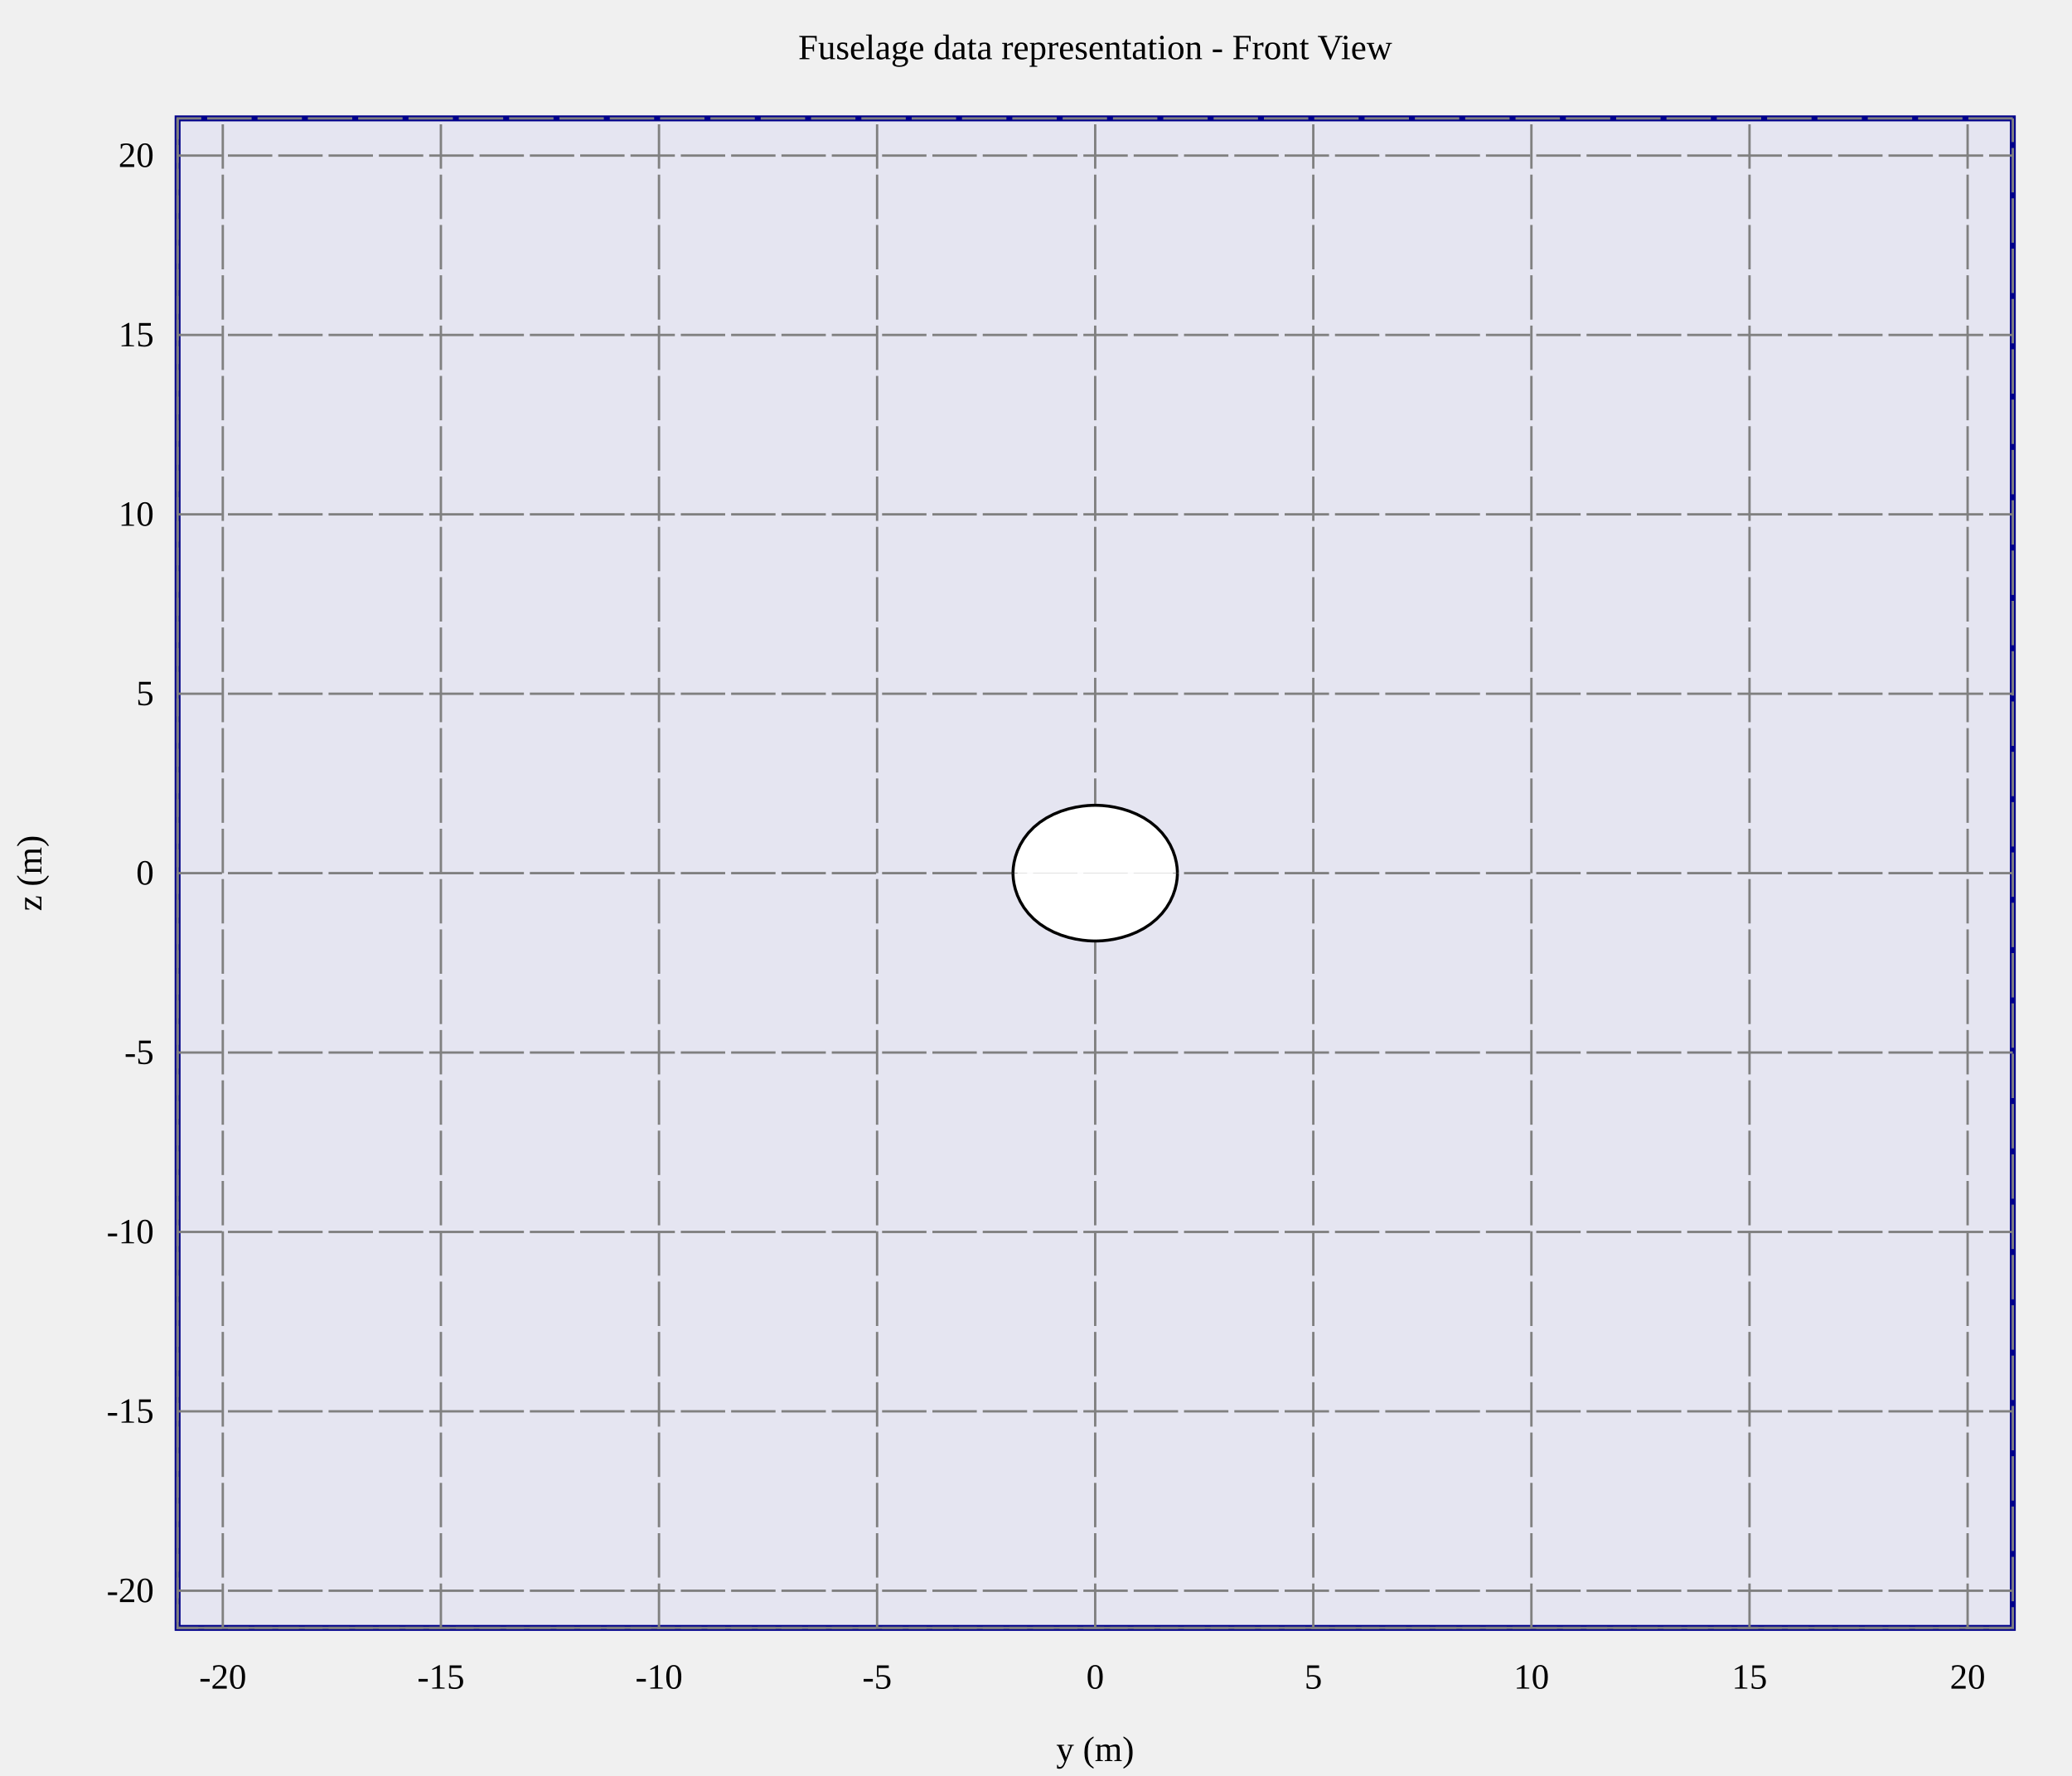
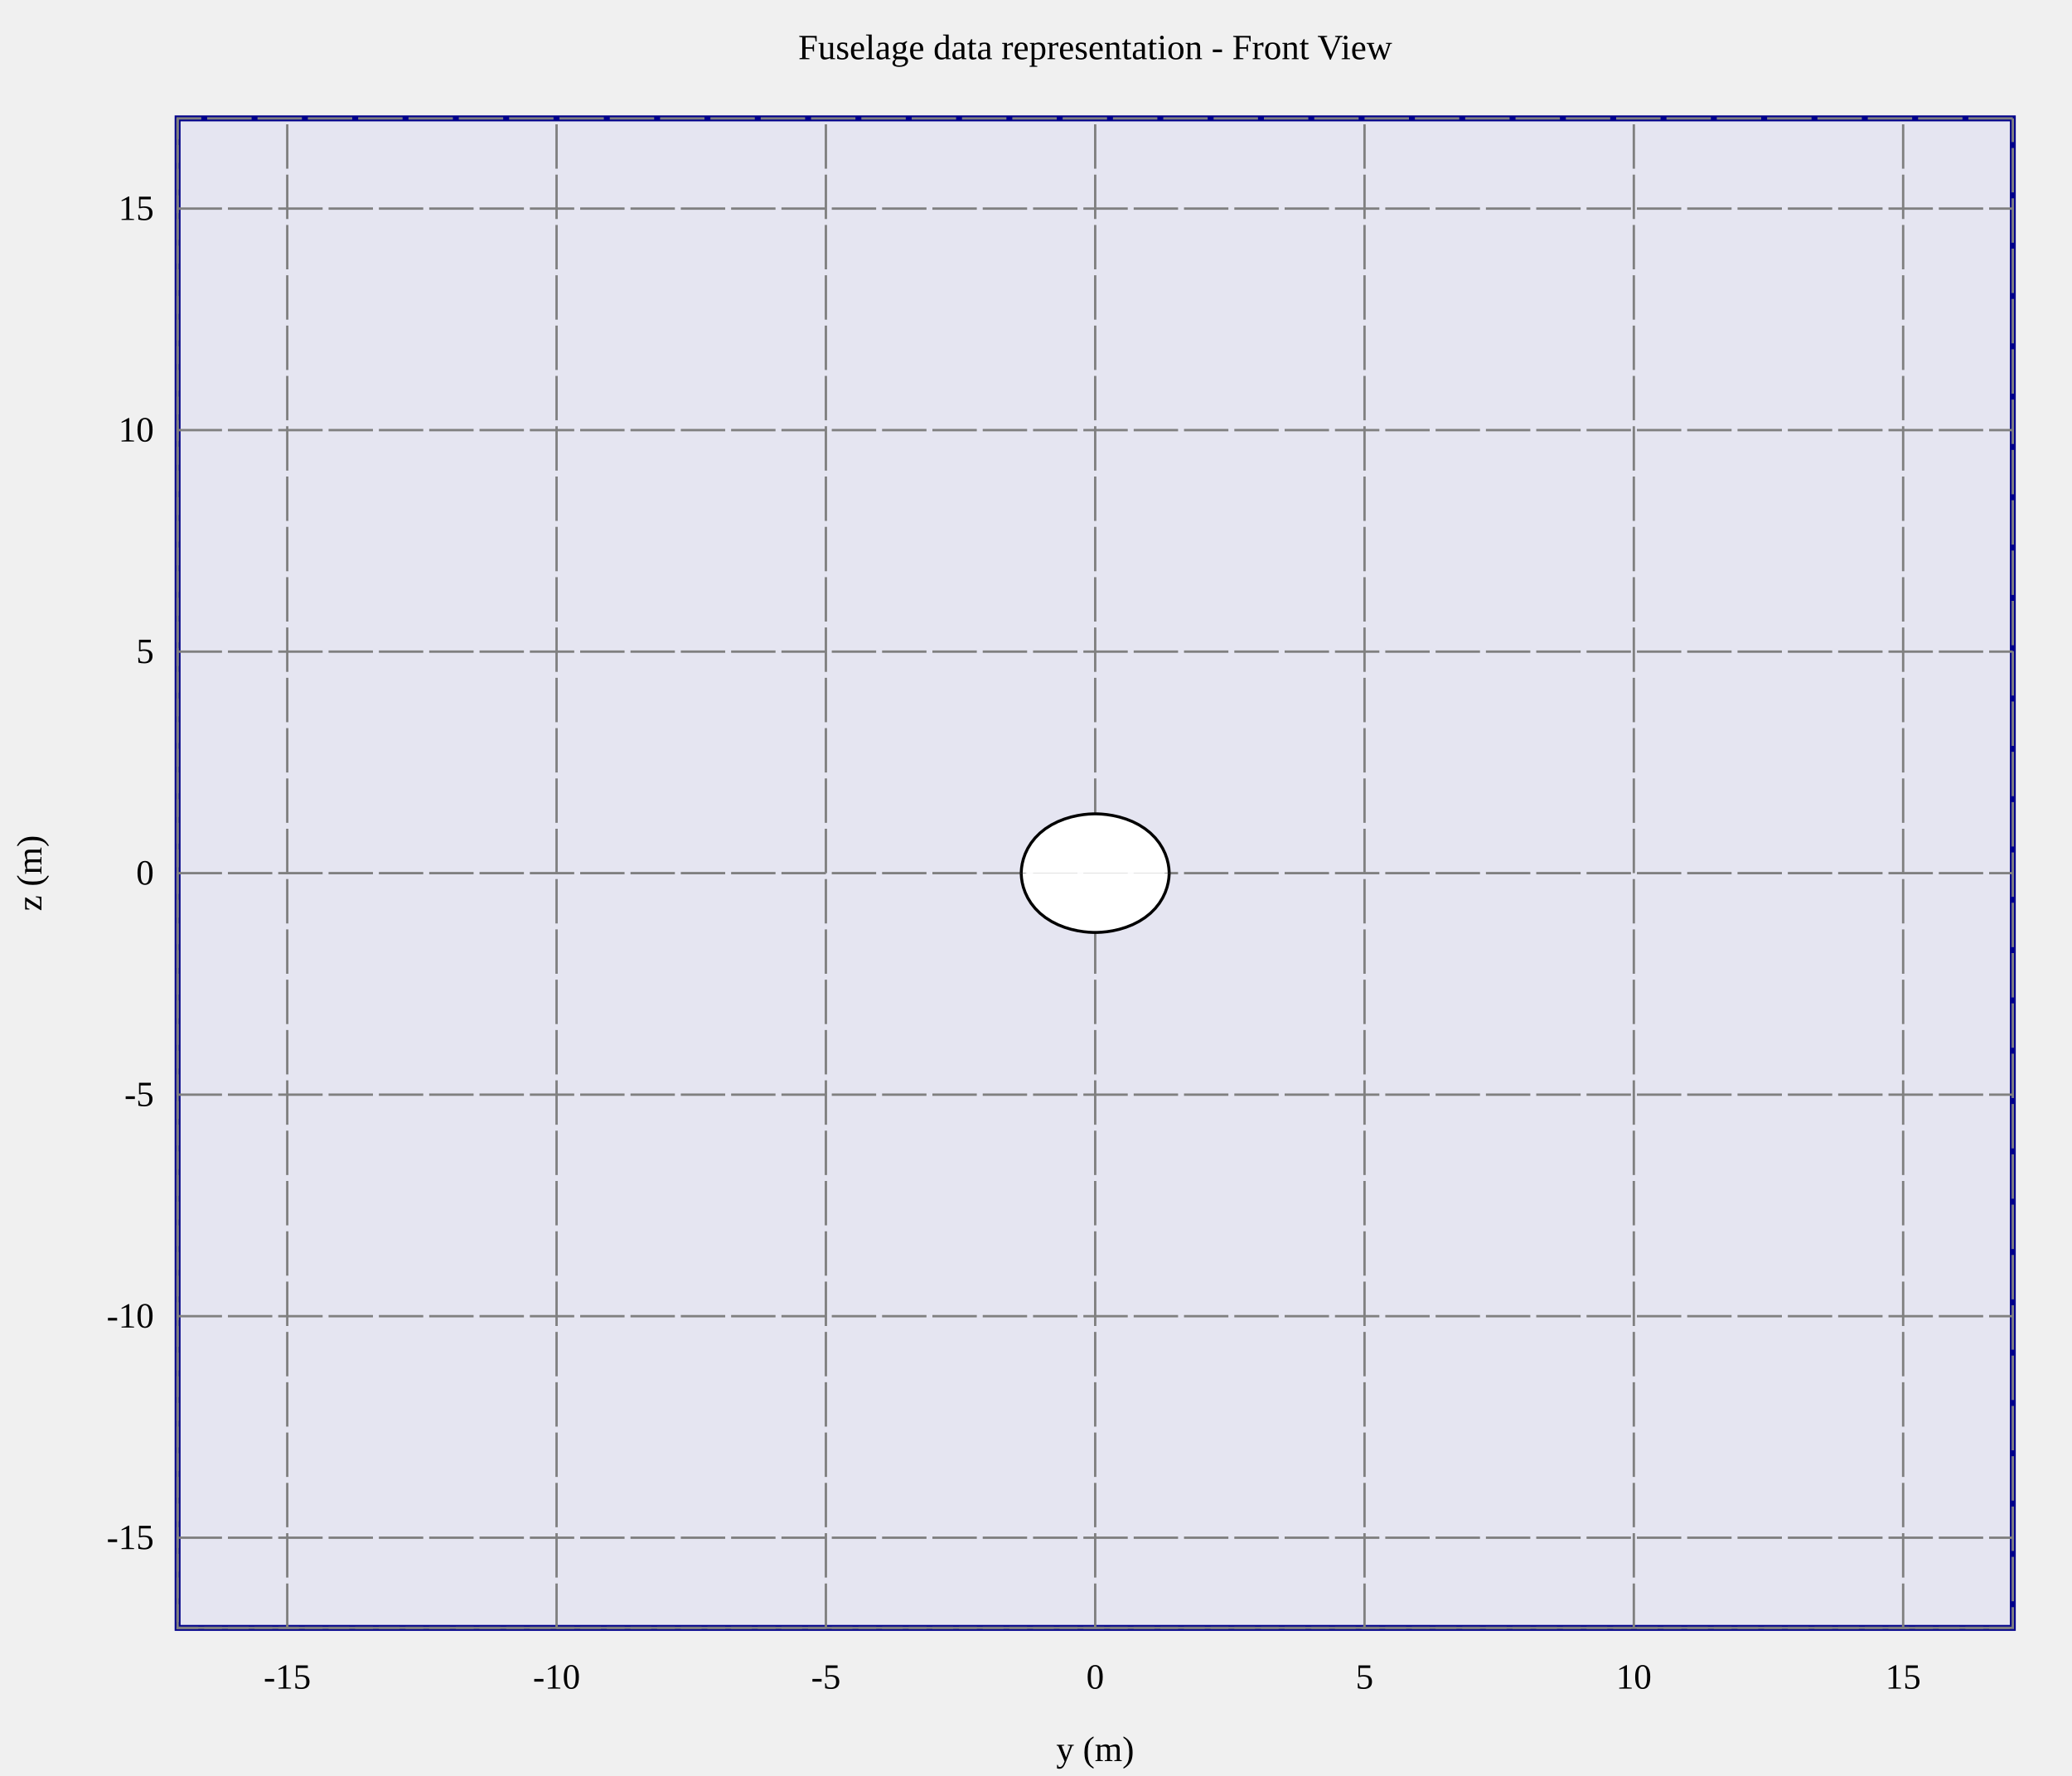
<svg xmlns="http://www.w3.org/2000/svg" id="svg" class="svg" width="700" height="600">
  <g id="page" width="700" height="600">
    <g id="graph" transform="translate(60,40)">
      <rect width="620" height="510" fill="blue" opacity="0.05" />
      <rect width="620" height="510" fill="none" opacity="1.0" style="stroke: darkblue; stroke-width: 2px;" />
      <g id="xAxis" class="axis" transform="translate(0,510)">
-         <g class="tick" transform="translate(15.26586,0)" style="opacity: 1;">
-           <line y2="-510" x2="0" style="fill: none; stroke: rgb(128, 128, 128); stroke-width: 0.8px; stroke-dasharray: 15px, 2px; font-style: normal; font-variant-caps: normal; font-weight: normal; font-size: 10px; line-height: normal; font-family: sans-serif; shape-rendering: geometricprecision;" />
-           <text dy=".71em" y="12" x="0" style="text-anchor: middle;">-20</text>
-         </g>
-         <g class="tick" transform="translate(88.94939,0)" style="opacity: 1;">
+         <g class="tick" transform="translate(37.04492,0)" style="opacity: 1;">
          <line y2="-510" x2="0" style="fill: none; stroke: rgb(128, 128, 128); stroke-width: 0.8px; stroke-dasharray: 15px, 2px; font-style: normal; font-variant-caps: normal; font-weight: normal; font-size: 10px; line-height: normal; font-family: sans-serif; shape-rendering: geometricprecision;" />
          <text dy=".71em" y="12" x="0" style="text-anchor: middle;">-15</text>
        </g>
-         <g class="tick" transform="translate(162.6329,0)" style="opacity: 1;">
+         <g class="tick" transform="translate(128.0299,0)" style="opacity: 1;">
          <line y2="-510" x2="0" style="fill: none; stroke: rgb(128, 128, 128); stroke-width: 0.8px; stroke-dasharray: 15px, 2px; font-style: normal; font-variant-caps: normal; font-weight: normal; font-size: 10px; line-height: normal; font-family: sans-serif; shape-rendering: geometricprecision;" />
          <text dy=".71em" y="12" x="0" style="text-anchor: middle;">-10</text>
        </g>
-         <g class="tick" transform="translate(236.3165,0)" style="opacity: 1;">
+         <g class="tick" transform="translate(219.015,0)" style="opacity: 1;">
          <line y2="-510" x2="0" style="fill: none; stroke: rgb(128, 128, 128); stroke-width: 0.8px; stroke-dasharray: 15px, 2px; font-style: normal; font-variant-caps: normal; font-weight: normal; font-size: 10px; line-height: normal; font-family: sans-serif; shape-rendering: geometricprecision;" />
          <text dy=".71em" y="12" x="0" style="text-anchor: middle;">-5</text>
        </g>
        <g class="tick" transform="translate(310,0)" style="opacity: 1;">
          <line y2="-510" x2="0" style="fill: none; stroke: rgb(128, 128, 128); stroke-width: 0.8px; stroke-dasharray: 15px, 2px; font-style: normal; font-variant-caps: normal; font-weight: normal; font-size: 10px; line-height: normal; font-family: sans-serif; shape-rendering: geometricprecision;" />
          <text dy=".71em" y="12" x="0" style="text-anchor: middle;">0</text>
        </g>
-         <g class="tick" transform="translate(383.6835,0)" style="opacity: 1;">
+         <g class="tick" transform="translate(400.985,0)" style="opacity: 1;">
          <line y2="-510" x2="0" style="fill: none; stroke: rgb(128, 128, 128); stroke-width: 0.8px; stroke-dasharray: 15px, 2px; font-style: normal; font-variant-caps: normal; font-weight: normal; font-size: 10px; line-height: normal; font-family: sans-serif; shape-rendering: geometricprecision;" />
          <text dy=".71em" y="12" x="0" style="text-anchor: middle;">5</text>
        </g>
-         <g class="tick" transform="translate(457.3671,0)" style="opacity: 1;">
+         <g class="tick" transform="translate(491.9701,0)" style="opacity: 1;">
          <line y2="-510" x2="0" style="fill: none; stroke: rgb(128, 128, 128); stroke-width: 0.8px; stroke-dasharray: 15px, 2px; font-style: normal; font-variant-caps: normal; font-weight: normal; font-size: 10px; line-height: normal; font-family: sans-serif; shape-rendering: geometricprecision;" />
          <text dy=".71em" y="12" x="0" style="text-anchor: middle;">10</text>
        </g>
-         <g class="tick" transform="translate(531.0506,0)" style="opacity: 1;">
+         <g class="tick" transform="translate(582.9551,0)" style="opacity: 1;">
          <line y2="-510" x2="0" style="fill: none; stroke: rgb(128, 128, 128); stroke-width: 0.8px; stroke-dasharray: 15px, 2px; font-style: normal; font-variant-caps: normal; font-weight: normal; font-size: 10px; line-height: normal; font-family: sans-serif; shape-rendering: geometricprecision;" />
          <text dy=".71em" y="12" x="0" style="text-anchor: middle;">15</text>
-         </g>
-         <g class="tick" transform="translate(604.7341,0)" style="opacity: 1;">
-           <line y2="-510" x2="0" style="fill: none; stroke: rgb(128, 128, 128); stroke-width: 0.8px; stroke-dasharray: 15px, 2px; font-style: normal; font-variant-caps: normal; font-weight: normal; font-size: 10px; line-height: normal; font-family: sans-serif; shape-rendering: geometricprecision;" />
-           <text dy=".71em" y="12" x="0" style="text-anchor: middle;">20</text>
        </g>
        <path class="domain" d="M0,-510V0H620V-510" style="fill: none; stroke: rgb(128, 128, 128); stroke-width: 0.8px; stroke-dasharray: 15px, 2px; font-style: normal; font-variant-caps: normal; font-weight: normal; font-size: 10px; line-height: normal; font-family: sans-serif; shape-rendering: geometricprecision;" />
      </g>
      <g id="yAxis" class="axis">
-         <g class="tick" transform="translate(0,497.4426)" style="opacity: 1;">
-           <line x2="620" y2="0" style="fill: none; stroke: rgb(128, 128, 128); stroke-dasharray: 15px, 2px; stroke-width: 0.8px; shape-rendering: geometricprecision;" />
-           <text dy=".32em" x="-8" y="0" style="text-anchor: end;">-20</text>
-         </g>
-         <g class="tick" transform="translate(0,436.832)" style="opacity: 1;">
+         <g class="tick" transform="translate(0,479.5276)" style="opacity: 1;">
          <line x2="620" y2="0" style="fill: none; stroke: rgb(128, 128, 128); stroke-dasharray: 15px, 2px; stroke-width: 0.8px; shape-rendering: geometricprecision;" />
          <text dy=".32em" x="-8" y="0" style="text-anchor: end;">-15</text>
        </g>
-         <g class="tick" transform="translate(0,376.2213)" style="opacity: 1;">
+         <g class="tick" transform="translate(0,404.685)" style="opacity: 1;">
          <line x2="620" y2="0" style="fill: none; stroke: rgb(128, 128, 128); stroke-dasharray: 15px, 2px; stroke-width: 0.8px; shape-rendering: geometricprecision;" />
          <text dy=".32em" x="-8" y="0" style="text-anchor: end;">-10</text>
        </g>
-         <g class="tick" transform="translate(0,315.6107)" style="opacity: 1;">
+         <g class="tick" transform="translate(0,329.8425)" style="opacity: 1;">
          <line x2="620" y2="0" style="fill: none; stroke: rgb(128, 128, 128); stroke-dasharray: 15px, 2px; stroke-width: 0.8px; shape-rendering: geometricprecision;" />
          <text dy=".32em" x="-8" y="0" style="text-anchor: end;">-5</text>
        </g>
        <g class="tick" transform="translate(0,255)" style="opacity: 1;">
          <line x2="620" y2="0" style="fill: none; stroke: rgb(128, 128, 128); stroke-dasharray: 15px, 2px; stroke-width: 0.8px; shape-rendering: geometricprecision;" />
          <text dy=".32em" x="-8" y="0" style="text-anchor: end;">0</text>
        </g>
-         <g class="tick" transform="translate(0,194.3893)" style="opacity: 1;">
+         <g class="tick" transform="translate(0,180.1575)" style="opacity: 1;">
          <line x2="620" y2="0" style="fill: none; stroke: rgb(128, 128, 128); stroke-dasharray: 15px, 2px; stroke-width: 0.8px; shape-rendering: geometricprecision;" />
          <text dy=".32em" x="-8" y="0" style="text-anchor: end;">5</text>
        </g>
-         <g class="tick" transform="translate(0,133.7787)" style="opacity: 1;">
+         <g class="tick" transform="translate(0,105.315)" style="opacity: 1;">
          <line x2="620" y2="0" style="fill: none; stroke: rgb(128, 128, 128); stroke-dasharray: 15px, 2px; stroke-width: 0.8px; shape-rendering: geometricprecision;" />
          <text dy=".32em" x="-8" y="0" style="text-anchor: end;">10</text>
        </g>
-         <g class="tick" transform="translate(0,73.16805)" style="opacity: 1;">
+         <g class="tick" transform="translate(0,30.47244)" style="opacity: 1;">
          <line x2="620" y2="0" style="fill: none; stroke: rgb(128, 128, 128); stroke-dasharray: 15px, 2px; stroke-width: 0.8px; shape-rendering: geometricprecision;" />
          <text dy=".32em" x="-8" y="0" style="text-anchor: end;">15</text>
-         </g>
-         <g class="tick" transform="translate(0,12.5574)" style="opacity: 1;">
-           <line x2="620" y2="0" style="fill: none; stroke: rgb(128, 128, 128); stroke-dasharray: 15px, 2px; stroke-width: 0.8px; shape-rendering: geometricprecision;" />
-           <text dy=".32em" x="-8" y="0" style="text-anchor: end;">20</text>
        </g>
        <path class="domain" d="M620,0H0V510H620" style="fill: none; stroke: rgb(128, 128, 128); stroke-dasharray: 15px, 2px; stroke-width: 0.8px; shape-rendering: geometricprecision;" />
      </g>
      <g id="xy" class="xy">
-         <path id="line" d="M282.737,255L282.751,254.251L282.843,253.034L283.079,251.464L283.514,249.649L284.186,247.684L285.123,245.655L286.339,243.636L287.836,241.69L289.6,239.87L291.607,238.219L293.819,236.768L296.185,235.537L298.64,234.537L301.106,233.766L303.495,233.213L305.701,232.856L307.61,232.661L309.09,232.585L310,232.574L310,232.574L310.91,232.585L312.39,232.661L314.299,232.856L316.505,233.213L318.894,233.766L321.36,234.537L323.815,235.537L326.181,236.768L328.393,238.219L330.4,239.87L332.164,241.69L333.661,243.636L334.877,245.655L335.814,247.684L336.486,249.649L336.921,251.464L337.157,253.034L337.249,254.251L337.263,255" class="line" style="fill:none; stroke:black; stroke-width:2" />
-         <path id="area" d="M282.737,255L282.751,254.251L282.843,253.034L283.079,251.464L283.514,249.649L284.186,247.684L285.123,245.655L286.339,243.636L287.836,241.69L289.6,239.87L291.607,238.219L293.819,236.768L296.185,235.537L298.64,234.537L301.106,233.766L303.495,233.213L305.701,232.856L307.61,232.661L309.09,232.585L310,232.574L310,232.574L310.91,232.585L312.39,232.661L314.299,232.856L316.505,233.213L318.894,233.766L321.36,234.537L323.815,235.537L326.181,236.768L328.393,238.219L330.4,239.87L332.164,241.69L333.661,243.636L334.877,245.655L335.814,247.684L336.486,249.649L336.921,251.464L337.157,253.034L337.249,254.251L337.263,255L337.263,255L337.249,255L337.157,255L336.921,255L336.486,255L335.814,255L334.877,255L333.661,255L332.164,255L330.4,255L328.393,255L326.181,255L323.815,255L321.36,255L318.894,255L316.505,255L314.299,255L312.39,255L310.91,255L310,255L310,255L309.09,255L307.61,255L305.701,255L303.495,255L301.106,255L298.64,255L296.185,255L293.819,255L291.607,255L289.6,255L287.836,255L286.339,255L285.123,255L284.186,255L283.514,255L283.079,255L282.843,255L282.751,255L282.737,255Z" class="area" style="fill:white;" opacity="1" />
+         <path id="line" d="M285.525,255L285.537,254.348L285.62,253.287L285.832,251.92L286.222,250.339L286.826,248.628L287.667,246.86L288.759,245.101L290.102,243.406L291.686,241.821L293.488,240.383L295.474,239.119L297.597,238.047L299.801,237.176L302.016,236.504L304.16,236.022L306.141,235.711L307.854,235.542L309.183,235.476L310,235.466L310,235.466L310.817,235.476L312.146,235.542L313.859,235.711L315.84,236.023L317.984,236.504L320.199,237.176L322.403,238.047L324.526,239.119L326.512,240.383L328.314,241.821L329.898,243.406L331.241,245.101L332.333,246.86L333.174,248.628L333.778,250.339L334.168,251.92L334.38,253.287L334.463,254.348L334.475,255" class="line" style="fill:none; stroke:black; stroke-width:2" />
+         <path id="area" d="M285.525,255L285.537,254.348L285.62,253.287L285.832,251.92L286.222,250.339L286.826,248.628L287.667,246.86L288.759,245.101L290.102,243.406L291.686,241.821L293.488,240.383L295.474,239.119L297.597,238.047L299.801,237.176L302.016,236.504L304.16,236.022L306.141,235.711L307.854,235.542L309.183,235.476L310,235.466L310,235.466L310.817,235.476L312.146,235.542L313.859,235.711L315.84,236.023L317.984,236.504L320.199,237.176L322.403,238.047L324.526,239.119L326.512,240.383L328.314,241.821L329.898,243.406L331.241,245.101L332.333,246.86L333.174,248.628L333.778,250.339L334.168,251.92L334.38,253.287L334.463,254.348L334.475,255L334.475,255L334.463,255L334.38,255L334.168,255L333.778,255L333.174,255L332.333,255L331.241,255L329.898,255L328.314,255L326.512,255L324.526,255L322.403,255L320.199,255L317.984,255L315.84,255L313.859,255L312.146,255L310.817,255L310,255L310,255L309.183,255L307.854,255L306.141,255L304.16,255L302.016,255L299.801,255L297.597,255L295.474,255L293.488,255L291.686,255L290.102,255L288.759,255L287.667,255L286.826,255L286.222,255L285.832,255L285.62,255L285.537,255L285.525,255Z" class="area" style="fill:white;" opacity="1" />
      </g>
      <g id="xy" class="xy">
-         <path id="line" d="M337.263,255L337.249,255.749L337.157,256.966L336.921,258.536L336.486,260.351L335.814,262.316L334.877,264.345L333.661,266.364L332.164,268.31L330.4,270.13L328.393,271.781L326.181,273.232L323.815,274.463L321.36,275.463L318.894,276.234L316.505,276.787L314.299,277.144L312.39,277.339L310.91,277.415L310,277.426L310,277.426L309.09,277.415L307.61,277.339L305.701,277.144L303.495,276.787L301.106,276.234L298.64,275.463L296.185,274.463L293.819,273.232L291.607,271.781L289.6,270.13L287.836,268.31L286.339,266.364L285.123,264.345L284.186,262.316L283.514,260.351L283.079,258.536L282.843,256.966L282.751,255.749L282.737,255" class="line" style="fill:none; stroke:black; stroke-width:2" />
-         <path id="area" d="M337.263,255L337.249,255.749L337.157,256.966L336.921,258.536L336.486,260.351L335.814,262.316L334.877,264.345L333.661,266.364L332.164,268.31L330.4,270.13L328.393,271.781L326.181,273.232L323.815,274.463L321.36,275.463L318.894,276.234L316.505,276.787L314.299,277.144L312.39,277.339L310.91,277.415L310,277.426L310,277.426L309.09,277.415L307.61,277.339L305.701,277.144L303.495,276.787L301.106,276.234L298.64,275.463L296.185,274.463L293.819,273.232L291.607,271.781L289.6,270.13L287.836,268.31L286.339,266.364L285.123,264.345L284.186,262.316L283.514,260.351L283.079,258.536L282.843,256.966L282.751,255.749L282.737,255L282.737,255L282.751,255L282.843,255L283.079,255L283.514,255L284.186,255L285.123,255L286.339,255L287.836,255L289.6,255L291.607,255L293.819,255L296.185,255L298.64,255L301.106,255L303.495,255L305.701,255L307.61,255L309.09,255L310,255L310,255L310.91,255L312.39,255L314.299,255L316.505,255L318.894,255L321.36,255L323.815,255L326.181,255L328.393,255L330.4,255L332.164,255L333.661,255L334.877,255L335.814,255L336.486,255L336.921,255L337.157,255L337.249,255L337.263,255Z" class="area" style="fill:white;" opacity="1" />
+         <path id="line" d="M334.475,255L334.463,255.652L334.38,256.713L334.168,258.08L333.778,259.661L333.174,261.372L332.333,263.14L331.241,264.899L329.898,266.594L328.314,268.179L326.512,269.617L324.526,270.881L322.403,271.953L320.199,272.824L317.984,273.496L315.84,273.978L313.859,274.289L312.146,274.458L310.817,274.524L310,274.534L310,274.534L309.183,274.524L307.854,274.458L306.141,274.289L304.16,273.977L302.016,273.496L299.801,272.824L297.597,271.953L295.474,270.881L293.488,269.617L291.686,268.179L290.102,266.594L288.759,264.899L287.667,263.14L286.826,261.372L286.222,259.661L285.832,258.08L285.62,256.713L285.537,255.652L285.525,255" class="line" style="fill:none; stroke:black; stroke-width:2" />
+         <path id="area" d="M334.475,255L334.463,255.652L334.38,256.713L334.168,258.08L333.778,259.661L333.174,261.372L332.333,263.14L331.241,264.899L329.898,266.594L328.314,268.179L326.512,269.617L324.526,270.881L322.403,271.953L320.199,272.824L317.984,273.496L315.84,273.978L313.859,274.289L312.146,274.458L310.817,274.524L310,274.534L310,274.534L309.183,274.524L307.854,274.458L306.141,274.289L304.16,273.977L302.016,273.496L299.801,272.824L297.597,271.953L295.474,270.881L293.488,269.617L291.686,268.179L290.102,266.594L288.759,264.899L287.667,263.14L286.826,261.372L286.222,259.661L285.832,258.08L285.62,256.713L285.537,255.652L285.525,255L285.525,255L285.537,255L285.62,255L285.832,255L286.222,255L286.826,255L287.667,255L288.759,255L290.102,255L291.686,255L293.488,255L295.474,255L297.597,255L299.801,255L302.016,255L304.16,255L306.141,255L307.854,255L309.183,255L310,255L310,255L310.817,255L312.146,255L313.859,255L315.84,255L317.984,255L320.199,255L322.403,255L324.526,255L326.512,255L328.314,255L329.898,255L331.241,255L332.333,255L333.174,255L333.778,255L334.168,255L334.38,255L334.463,255L334.475,255Z" class="area" style="fill:white;" opacity="1" />
      </g>
    </g>
  </g>
  <text class="x label" text-anchor="middle" x="370" y="595">y (m)</text>
  <text class="y label" text-anchor="middle" x="-295" y="5" dy=".75em" transform="rotate(-90)">z (m)</text>
  <text class="title" text-anchor="middle" x="370" y="20">Fuselage data representation - Front View</text>
</svg>
